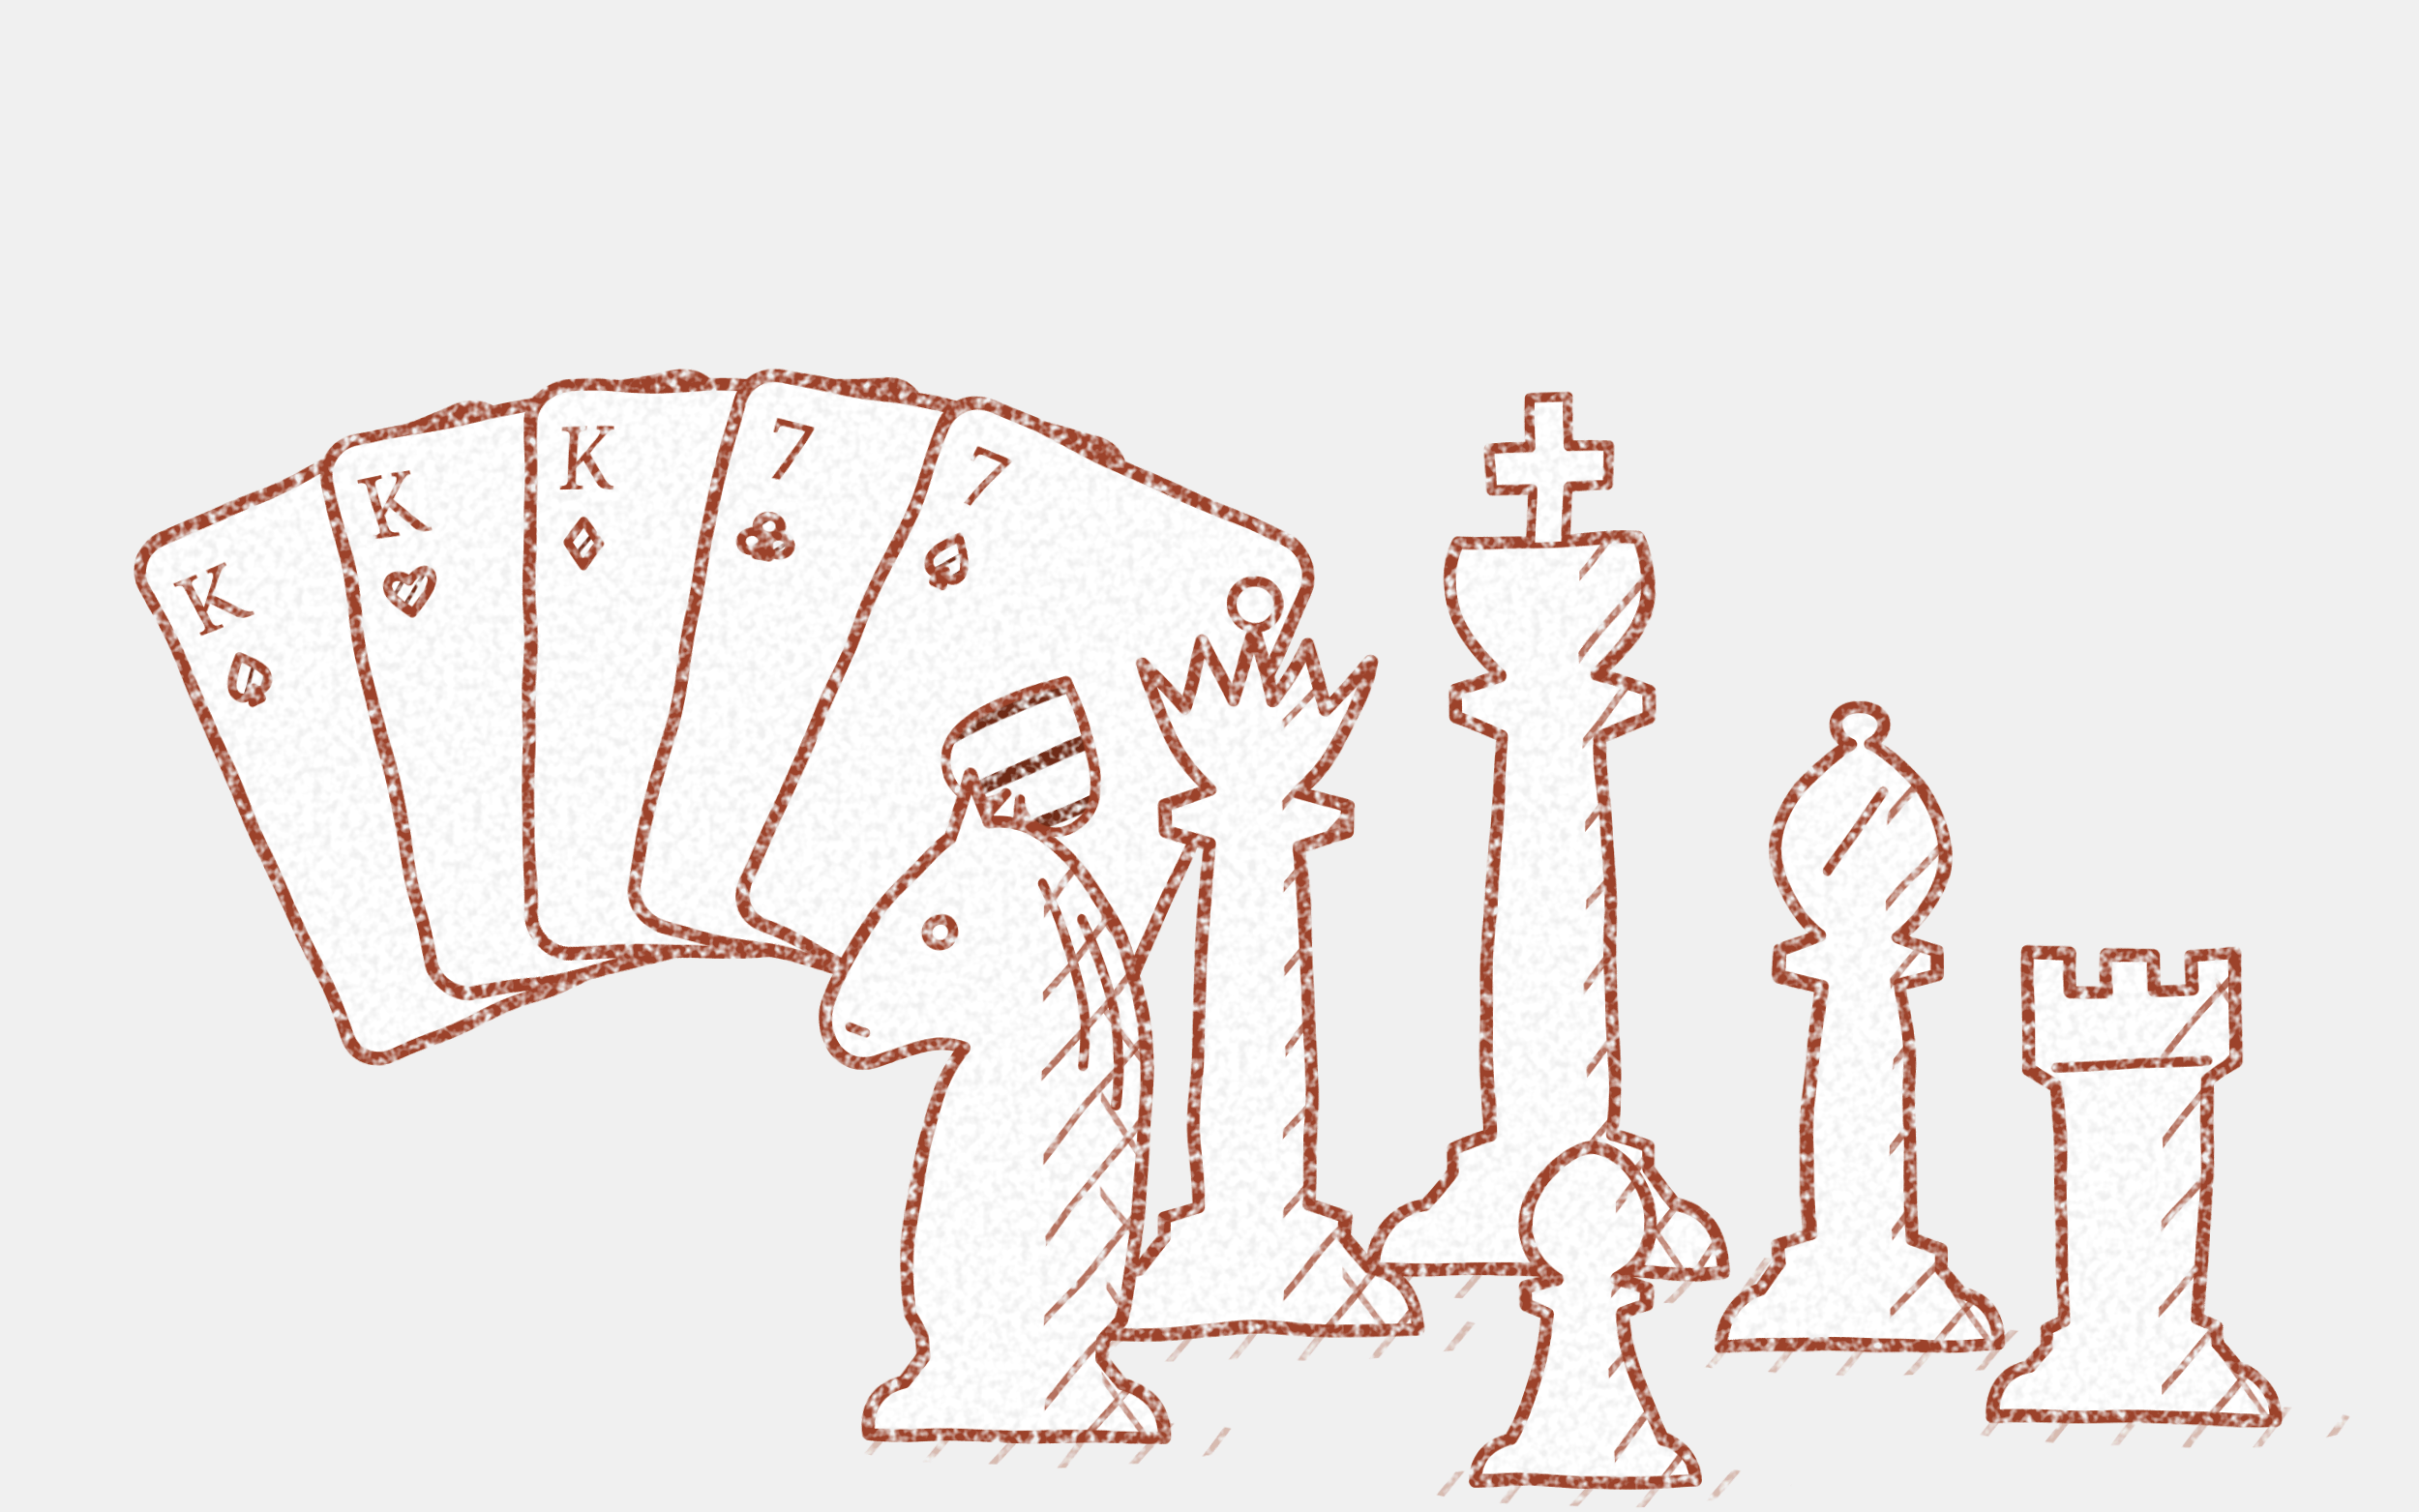
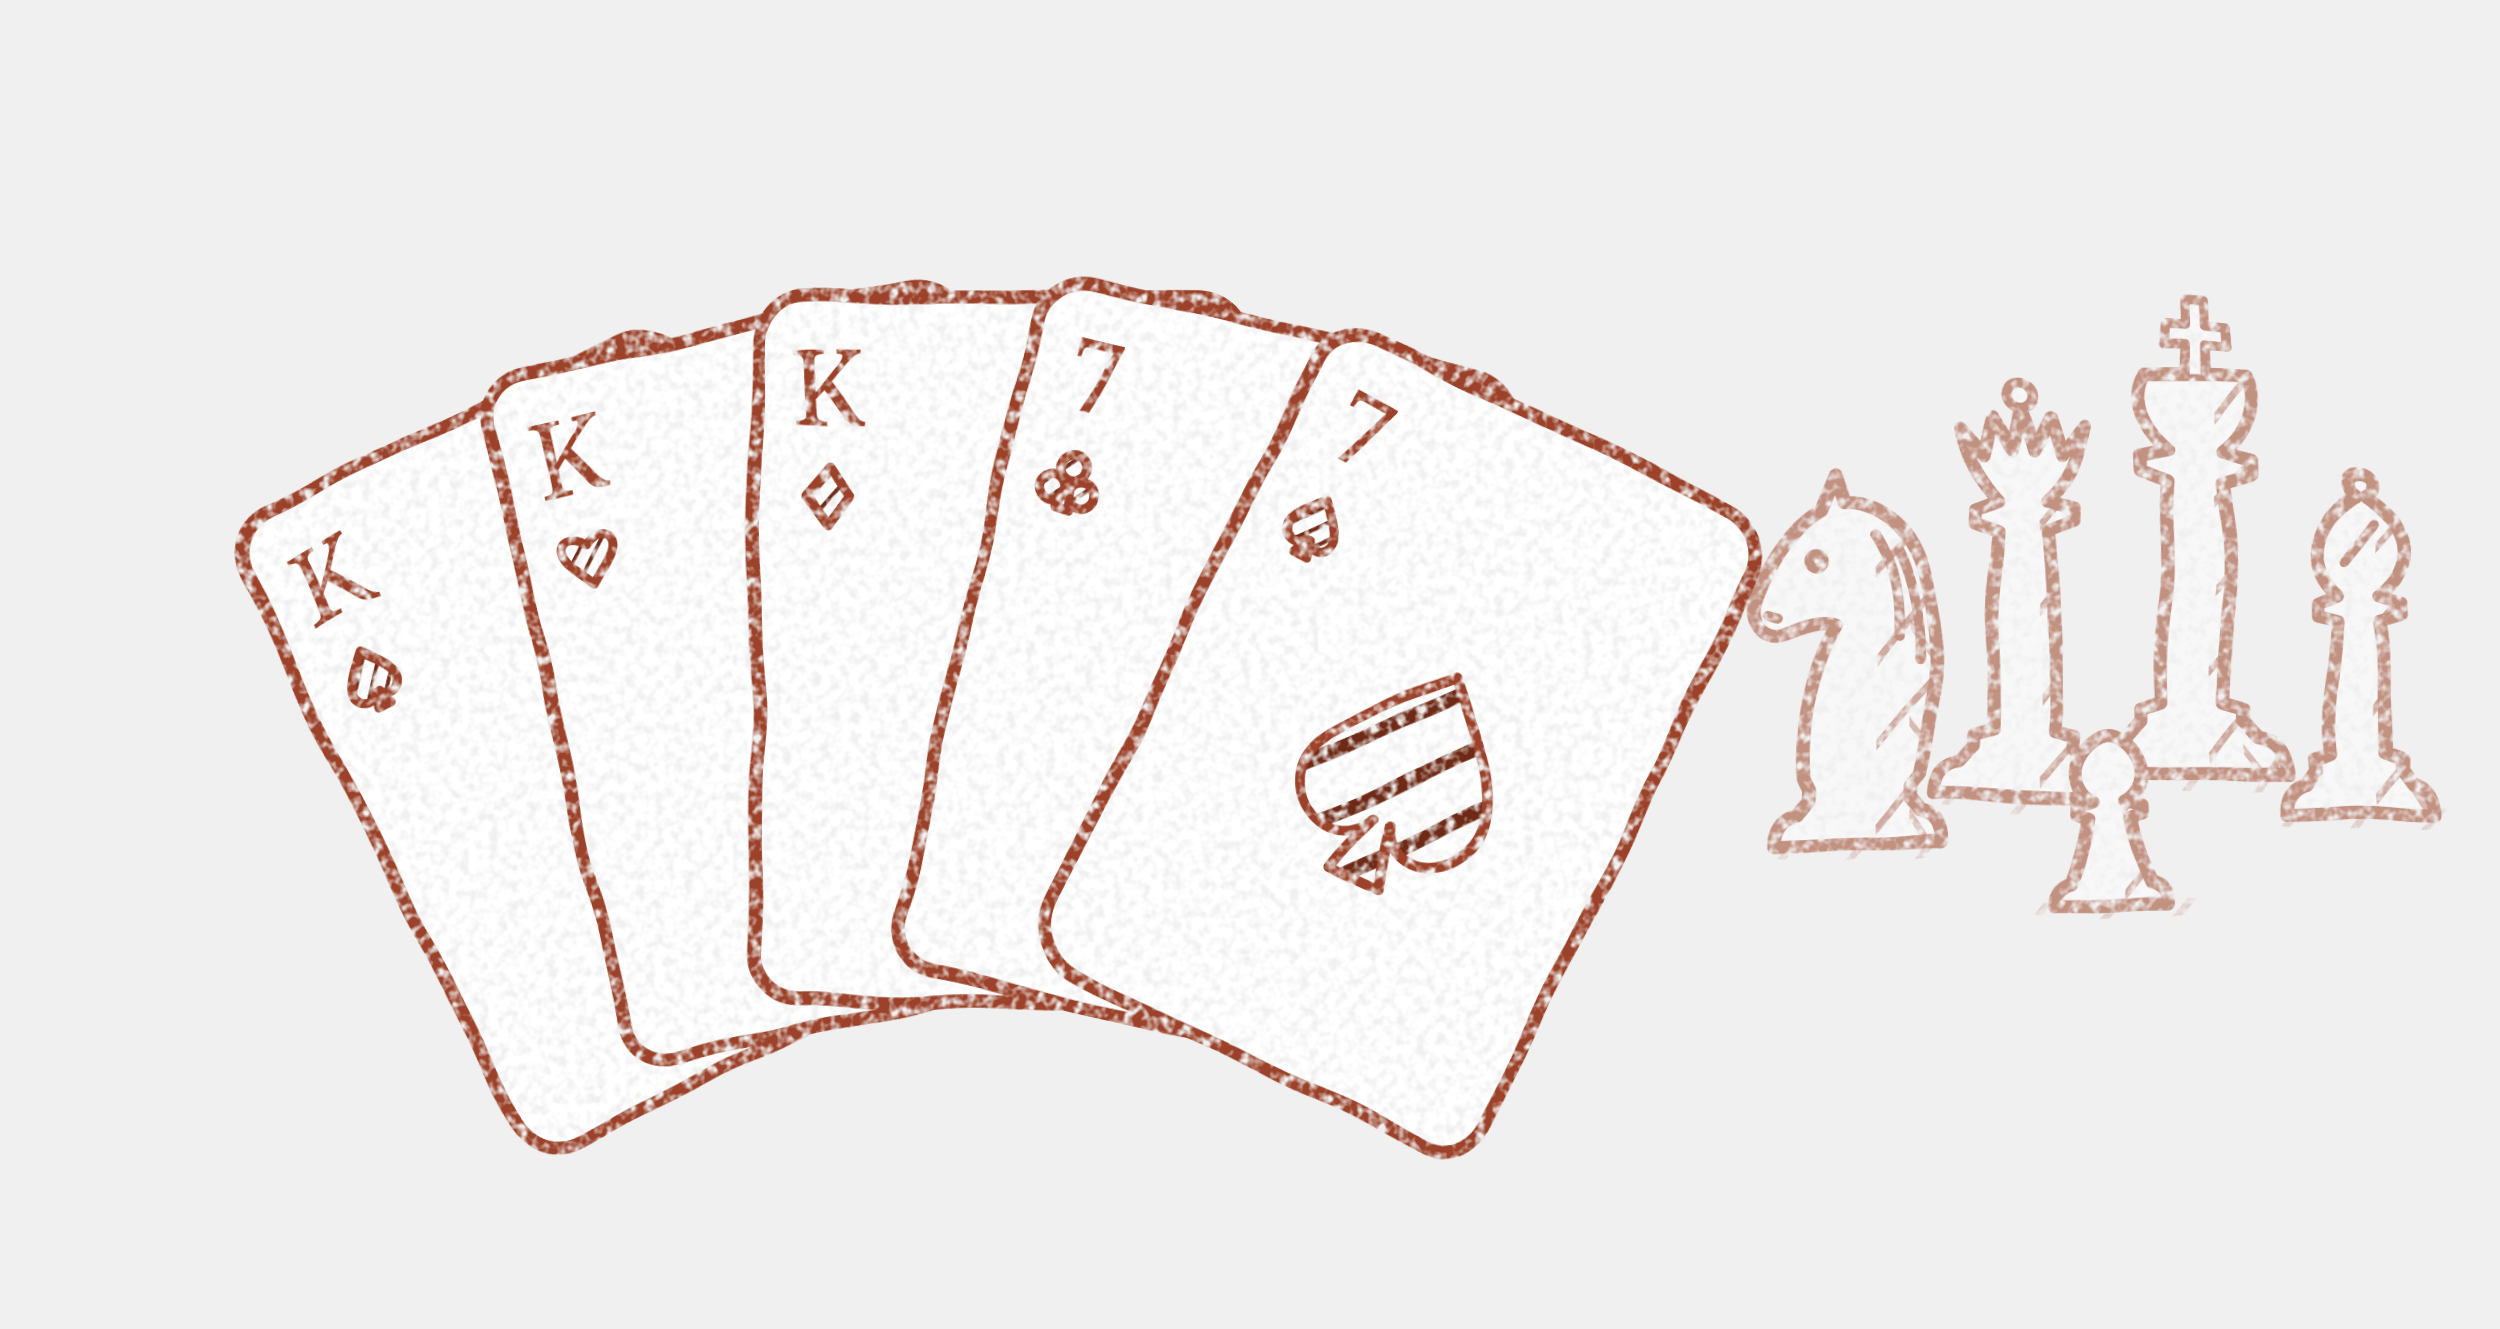
- <svg xmlns="http://www.w3.org/2000/svg" viewBox="0 0 320 200" role="img" aria-label="Sketch of chess pieces in front of a fanned poker hand">
+ <svg xmlns="http://www.w3.org/2000/svg" viewBox="0 0 320 170" role="img" aria-label="Sketch of a poker hand, with chess pieces small in the background">
  <style>.ink path, .ink rect, .ink ellipse, .ink polygon, .ink circle { vector-effect: non-scaling-stroke; }</style>
  <defs>
    <filter id="crayon" x="-5%" y="-5%" width="110%" height="110%">
      <feTurbulence type="fractalNoise" baseFrequency="0.05" numOctaves="2" seed="4" result="wob" />
      <feDisplacementMap in="SourceGraphic" in2="wob" scale="2.2" xChannelSelector="R" yChannelSelector="G" result="moved" />
      <feTurbulence type="fractalNoise" baseFrequency="0.8" numOctaves="2" seed="9" result="grain" />
      <feColorMatrix in="grain" type="matrix" values="0 0 0 0 0  0 0 0 0 0  0 0 0 0 0  -3 0 0 0 2.3" result="tooth" />
      <feComposite in="moved" in2="tooth" operator="in" />
    </filter>
-     <pattern id="h-tight-50" width="4" height="4" patternUnits="userSpaceOnUse" patternTransform="rotate(40) scale(2)">
-       <line x1="0" y1="0" x2="0" y2="4" stroke="#6e2a17" stroke-width="2.0" opacity="1.0" />
-     </pattern>
-     <pattern id="h-light-72" width="7" height="7" patternUnits="userSpaceOnUse" patternTransform="rotate(40) scale(1.3889)">
+     <pattern id="h-light-36" width="7" height="7" patternUnits="userSpaceOnUse" patternTransform="rotate(40) scale(2.7778)">
      <line x1="0" y1="0" x2="0" y2="7" stroke="#9c4329" stroke-width="1.8" opacity="0.75" />
    </pattern>
-     <pattern id="h-cross-72" width="7" height="7" patternUnits="userSpaceOnUse" patternTransform="rotate(-35) scale(1.3889)">
+     <pattern id="h-cross-36" width="7" height="7" patternUnits="userSpaceOnUse" patternTransform="rotate(-35) scale(2.7778)">
      <line x1="0" y1="0" x2="0" y2="7" stroke="#9c4329" stroke-width="1.6" opacity="0.6" />
    </pattern>
-     <pattern id="h-light-68" width="7" height="7" patternUnits="userSpaceOnUse" patternTransform="rotate(40) scale(1.4706)">
+     <pattern id="h-light-38" width="7" height="7" patternUnits="userSpaceOnUse" patternTransform="rotate(40) scale(2.6316)">
      <line x1="0" y1="0" x2="0" y2="7" stroke="#9c4329" stroke-width="1.8" opacity="0.75" />
    </pattern>
-     <pattern id="h-cross-68" width="7" height="7" patternUnits="userSpaceOnUse" patternTransform="rotate(-35) scale(1.4706)">
+     <pattern id="h-cross-38" width="7" height="7" patternUnits="userSpaceOnUse" patternTransform="rotate(-35) scale(2.6316)">
      <line x1="0" y1="0" x2="0" y2="7" stroke="#9c4329" stroke-width="1.6" opacity="0.6" />
    </pattern>
-     <pattern id="h-light-66" width="7" height="7" patternUnits="userSpaceOnUse" patternTransform="rotate(40) scale(1.5152)">
+     <pattern id="h-light-34" width="7" height="7" patternUnits="userSpaceOnUse" patternTransform="rotate(40) scale(2.9412)">
      <line x1="0" y1="0" x2="0" y2="7" stroke="#9c4329" stroke-width="1.8" opacity="0.75" />
    </pattern>
-     <pattern id="h-cross-66" width="7" height="7" patternUnits="userSpaceOnUse" patternTransform="rotate(-35) scale(1.5152)">
+     <pattern id="h-cross-34" width="7" height="7" patternUnits="userSpaceOnUse" patternTransform="rotate(-35) scale(2.9412)">
      <line x1="0" y1="0" x2="0" y2="7" stroke="#9c4329" stroke-width="1.6" opacity="0.6" />
    </pattern>
-     <pattern id="h-light-62" width="7" height="7" patternUnits="userSpaceOnUse" patternTransform="rotate(40) scale(1.6129)">
+     <pattern id="h-light-28" width="7" height="7" patternUnits="userSpaceOnUse" patternTransform="rotate(40) scale(3.5714)">
      <line x1="0" y1="0" x2="0" y2="7" stroke="#9c4329" stroke-width="1.8" opacity="0.75" />
    </pattern>
-     <pattern id="h-cross-62" width="7" height="7" patternUnits="userSpaceOnUse" patternTransform="rotate(-35) scale(1.6129)">
+     <pattern id="h-cross-28" width="7" height="7" patternUnits="userSpaceOnUse" patternTransform="rotate(-35) scale(3.5714)">
      <line x1="0" y1="0" x2="0" y2="7" stroke="#9c4329" stroke-width="1.6" opacity="0.6" />
    </pattern>
-     <pattern id="h-light-56" width="7" height="7" patternUnits="userSpaceOnUse" patternTransform="rotate(40) scale(1.7857)">
-       <line x1="0" y1="0" x2="0" y2="7" stroke="#9c4329" stroke-width="1.8" opacity="0.75" />
-     </pattern>
-     <pattern id="h-cross-56" width="7" height="7" patternUnits="userSpaceOnUse" patternTransform="rotate(-35) scale(1.7857)">
-       <line x1="0" y1="0" x2="0" y2="7" stroke="#9c4329" stroke-width="1.6" opacity="0.6" />
+     <pattern id="h-tight-60" width="4" height="4" patternUnits="userSpaceOnUse" patternTransform="rotate(40) scale(1.6667)">
+       <line x1="0" y1="0" x2="0" y2="4" stroke="#6e2a17" stroke-width="2.0" opacity="1.0" />
    </pattern>
  </defs>
  <g class="ink" filter="url(#crayon)" fill="none" stroke="#9c4329" stroke-linecap="round" stroke-linejoin="round">
-     <g transform="translate(96 186) scale(0.5)">
-       <g transform="rotate(-24.0)">
+     <g opacity="0.55">
+       <g transform="translate(238 108) scale(0.36)">
+         <clipPath id="clip1">
+           <path d="M -30 0 L 30 0 C 30 -7, 26 -10, 22 -11 L 18 -16 L 18 -20 L 21 -24 C 27 -50, 30 -80, 22 -100 C 16 -114, 5 -123, -5 -122 L -8 -132 L -13 -119 C -23 -113, -32 -99, -37 -87 C -40 -80, -35 -73, -28 -75 C -22 -77, -15 -80, -9 -78 C -17 -66, -23 -46, -20 -24 L -18 -20 L -18 -16 L -22 -11 C -26 -10, -30 -7, -30 0 Z" />
+         </clipPath>
+         <ellipse cx="4" cy="1" rx="44" ry="5" fill="url(#h-light-36)" stroke="none" opacity="0.4" />
+         <path d="M -30 0 L 30 0 C 30 -7, 26 -10, 22 -11 L 18 -16 L 18 -20 L 21 -24 C 27 -50, 30 -80, 22 -100 C 16 -114, 5 -123, -5 -122 L -8 -132 L -13 -119 C -23 -113, -32 -99, -37 -87 C -40 -80, -35 -73, -28 -75 C -22 -77, -15 -80, -9 -78 C -17 -66, -23 -46, -20 -24 L -18 -20 L -18 -16 L -22 -11 C -26 -10, -30 -7, -30 0 Z" fill="#fff" stroke="none" />
+         <rect x="6" y="-170" width="40" height="175" fill="url(#h-light-36)" clip-path="url(#clip1)" stroke="none" />
+         <rect x="18" y="-170" width="30" height="175" fill="url(#h-cross-36)" clip-path="url(#clip1)" stroke="none" />
+         <path d="M -30 0 L 30 0 C 30 -7, 26 -10, 22 -11 L 18 -16 L 18 -20 L 21 -24 C 27 -50, 30 -80, 22 -100 C 16 -114, 5 -123, -5 -122 L -8 -132 L -13 -119 C -23 -113, -32 -99, -37 -87 C -40 -80, -35 -73, -28 -75 C -22 -77, -15 -80, -9 -78 C -17 -66, -23 -46, -20 -24 L -18 -20 L -18 -16 L -22 -11 C -26 -10, -30 -7, -30 0 Z" stroke-width="1.7" />
+         <path d="M 14 -104 C 20 -92, 22 -80, 21 -66 M 6 -110 C 13 -98, 15 -86, 14 -74 M -15 -101 m -2.5 0 a 2.5 2.5 0 1 0 5 0 a 2.5 2.5 0 1 0 -5 0 M -33 -82 l 3 1" stroke-width="1.3" fill="none" />
+       </g>
+       <g transform="translate(259 102) scale(0.36)">
+         <clipPath id="clip2">
+           <path d="M -32 0 L 32 0 C 32 -8, 28 -11, 23 -12 L 18 -18 L 18 -22 L 11 -24 C 12 -55, 10 -80, 9 -94 L 18 -97 L 18 -102 L 9 -105 C 16 -112, 20 -120, 22 -130 L 14 -121 L 10 -134 L 4 -123 L 0 -137 L -4 -123 L -10 -134 L -14 -121 L -22 -130 C -20 -120, -16 -112, -9 -105 L -18 -102 L -18 -97 L -9 -94 C -10 -80, -12 -55, -11 -24 L -18 -22 L -18 -18 L -23 -12 C -28 -11, -32 -8, -32 0 Z" />
+         </clipPath>
+         <ellipse cx="4" cy="1" rx="44" ry="5" fill="url(#h-light-36)" stroke="none" opacity="0.4" />
+         <path d="M -32 0 L 32 0 C 32 -8, 28 -11, 23 -12 L 18 -18 L 18 -22 L 11 -24 C 12 -55, 10 -80, 9 -94 L 18 -97 L 18 -102 L 9 -105 C 16 -112, 20 -120, 22 -130 L 14 -121 L 10 -134 L 4 -123 L 0 -137 L -4 -123 L -10 -134 L -14 -121 L -22 -130 C -20 -120, -16 -112, -9 -105 L -18 -102 L -18 -97 L -9 -94 C -10 -80, -12 -55, -11 -24 L -18 -22 L -18 -18 L -23 -12 C -28 -11, -32 -8, -32 0 Z" fill="#fff" stroke="none" />
+         <rect x="6" y="-170" width="40" height="175" fill="url(#h-light-36)" clip-path="url(#clip2)" stroke="none" />
+         <rect x="18" y="-170" width="30" height="175" fill="url(#h-cross-36)" clip-path="url(#clip2)" stroke="none" />
+         <path d="M -32 0 L 32 0 C 32 -8, 28 -11, 23 -12 L 18 -18 L 18 -22 L 11 -24 C 12 -55, 10 -80, 9 -94 L 18 -97 L 18 -102 L 9 -105 C 16 -112, 20 -120, 22 -130 L 14 -121 L 10 -134 L 4 -123 L 0 -137 L -4 -123 L -10 -134 L -14 -121 L -22 -130 C -20 -120, -16 -112, -9 -105 L -18 -102 L -18 -97 L -9 -94 C -10 -80, -12 -55, -11 -24 L -18 -22 L -18 -18 L -23 -12 C -28 -11, -32 -8, -32 0 Z" stroke-width="1.7" />
+         <path d="M 0 -137 m -4.5 -5 a 4.5 4.5 0 1 0 9 0 a 4.5 4.5 0 1 0 -9 0" stroke-width="1.3" fill="#fff" />
+       </g>
+       <g transform="translate(281 99) scale(0.38)">
+         <clipPath id="clip3">
+           <path d="M -32 0 L 32 0 C 32 -8, 28 -11, 23 -12 L 18 -18 L 18 -22 L 11 -24 C 12 -55, 10 -82, 9 -98 L 18 -101 L 18 -106 L 9 -109 C 18 -116, 21 -126, 17 -134 L -17 -134 C -21 -126, -18 -116, -9 -109 L -18 -106 L -18 -101 L -9 -98 C -10 -82, -12 -55, -11 -24 L -18 -22 L -18 -18 L -23 -12 C -28 -11, -32 -8, -32 0 Z" />
+         </clipPath>
+         <ellipse cx="4" cy="1" rx="44" ry="5" fill="url(#h-light-38)" stroke="none" opacity="0.4" />
+         <path d="M -32 0 L 32 0 C 32 -8, 28 -11, 23 -12 L 18 -18 L 18 -22 L 11 -24 C 12 -55, 10 -82, 9 -98 L 18 -101 L 18 -106 L 9 -109 C 18 -116, 21 -126, 17 -134 L -17 -134 C -21 -126, -18 -116, -9 -109 L -18 -106 L -18 -101 L -9 -98 C -10 -82, -12 -55, -11 -24 L -18 -22 L -18 -18 L -23 -12 C -28 -11, -32 -8, -32 0 Z" fill="#fff" stroke="none" />
+         <rect x="6" y="-170" width="40" height="175" fill="url(#h-light-38)" clip-path="url(#clip3)" stroke="none" />
+         <rect x="18" y="-170" width="30" height="175" fill="url(#h-cross-38)" clip-path="url(#clip3)" stroke="none" />
+         <path d="M -32 0 L 32 0 C 32 -8, 28 -11, 23 -12 L 18 -18 L 18 -22 L 11 -24 C 12 -55, 10 -82, 9 -98 L 18 -101 L 18 -106 L 9 -109 C 18 -116, 21 -126, 17 -134 L -17 -134 C -21 -126, -18 -116, -9 -109 L -18 -106 L -18 -101 L -9 -98 C -10 -82, -12 -55, -11 -24 L -18 -22 L -18 -18 L -23 -12 C -28 -11, -32 -8, -32 0 Z" stroke-width="1.7" />
+         <path d="M -3.5 -134 L -3.5 -144 L -11 -144 L -11 -151 L -3.5 -151 L -3.5 -160 L 3.5 -160 L 3.5 -151 L 11 -151 L 11 -144 L 3.5 -144 L 3.5 -134" stroke-width="1.3" fill="#fff" />
+       </g>
+       <g transform="translate(302 104) scale(0.34)">
+         <clipPath id="clip4">
+           <path d="M -28 0 L 28 0 C 28 -7, 24 -10, 20 -11 L 16 -16 L 16 -20 L 10 -22 C 11 -45, 9 -62, 8 -72 L 16 -74 L 16 -79 L 8 -82 C 18 -90, 20 -102, 12 -112 C 8 -116, 4 -119, 2 -120 C 6 -122, 6 -128, 0 -128 C -6 -128, -6 -122, -2 -120 C -4 -119, -8 -116, -12 -112 C -20 -102, -18 -90, -8 -82 L -16 -79 L -16 -74 L -8 -72 C -9 -62, -11 -45, -10 -22 L -16 -20 L -16 -16 L -20 -11 C -24 -10, -28 -7, -28 0 Z" />
+         </clipPath>
+         <ellipse cx="4" cy="1" rx="44" ry="5" fill="url(#h-light-34)" stroke="none" opacity="0.4" />
+         <path d="M -28 0 L 28 0 C 28 -7, 24 -10, 20 -11 L 16 -16 L 16 -20 L 10 -22 C 11 -45, 9 -62, 8 -72 L 16 -74 L 16 -79 L 8 -82 C 18 -90, 20 -102, 12 -112 C 8 -116, 4 -119, 2 -120 C 6 -122, 6 -128, 0 -128 C -6 -128, -6 -122, -2 -120 C -4 -119, -8 -116, -12 -112 C -20 -102, -18 -90, -8 -82 L -16 -79 L -16 -74 L -8 -72 C -9 -62, -11 -45, -10 -22 L -16 -20 L -16 -16 L -20 -11 C -24 -10, -28 -7, -28 0 Z" fill="#fff" stroke="none" />
+         <rect x="6" y="-170" width="40" height="175" fill="url(#h-light-34)" clip-path="url(#clip4)" stroke="none" />
+         <rect x="18" y="-170" width="30" height="175" fill="url(#h-cross-34)" clip-path="url(#clip4)" stroke="none" />
+         <path d="M -28 0 L 28 0 C 28 -7, 24 -10, 20 -11 L 16 -16 L 16 -20 L 10 -22 C 11 -45, 9 -62, 8 -72 L 16 -74 L 16 -79 L 8 -82 C 18 -90, 20 -102, 12 -112 C 8 -116, 4 -119, 2 -120 C 6 -122, 6 -128, 0 -128 C -6 -128, -6 -122, -2 -120 C -4 -119, -8 -116, -12 -112 C -20 -102, -18 -90, -8 -82 L -16 -79 L -16 -74 L -8 -72 C -9 -62, -11 -45, -10 -22 L -16 -20 L -16 -16 L -20 -11 C -24 -10, -28 -7, -28 0 Z" stroke-width="1.7" />
+         <path d="M 5 -110 L -6 -95" stroke-width="1.3" fill="none" />
+       </g>
+       <g transform="translate(270 116) scale(0.28)">
+         <clipPath id="clip5">
+           <path d="M -26 0 L 26 0 C 26 -6, 22 -9, 18 -10 C 14 -18, 10 -30, 9 -40 L 14 -42 L 14 -46 L 7 -48 C 14 -52, 16 -60, 14 -66 C 11 -74, 4 -78, 0 -78 C -4 -78, -11 -74, -14 -66 C -16 -60, -14 -52, -7 -48 L -14 -46 L -14 -42 L -9 -40 C -10 -30, -14 -18, -18 -10 C -22 -9, -26 -6, -26 0 Z" />
+         </clipPath>
+         <ellipse cx="4" cy="1" rx="44" ry="5" fill="url(#h-light-28)" stroke="none" opacity="0.4" />
+         <path d="M -26 0 L 26 0 C 26 -6, 22 -9, 18 -10 C 14 -18, 10 -30, 9 -40 L 14 -42 L 14 -46 L 7 -48 C 14 -52, 16 -60, 14 -66 C 11 -74, 4 -78, 0 -78 C -4 -78, -11 -74, -14 -66 C -16 -60, -14 -52, -7 -48 L -14 -46 L -14 -42 L -9 -40 C -10 -30, -14 -18, -18 -10 C -22 -9, -26 -6, -26 0 Z" fill="#fff" stroke="none" />
+         <rect x="6" y="-170" width="40" height="175" fill="url(#h-light-28)" clip-path="url(#clip5)" stroke="none" />
+         <rect x="18" y="-170" width="30" height="175" fill="url(#h-cross-28)" clip-path="url(#clip5)" stroke="none" />
+         <path d="M -26 0 L 26 0 C 26 -6, 22 -9, 18 -10 C 14 -18, 10 -30, 9 -40 L 14 -42 L 14 -46 L 7 -48 C 14 -52, 16 -60, 14 -66 C 11 -74, 4 -78, 0 -78 C -4 -78, -11 -74, -14 -66 C -16 -60, -14 -52, -7 -48 L -14 -46 L -14 -42 L -9 -40 C -10 -30, -14 -18, -18 -10 C -22 -9, -26 -6, -26 0 Z" stroke-width="1.7" />
+       </g>
+     </g>
+     <g transform="translate(128 200) scale(0.6)">
+       <g transform="rotate(-26.0)">
        <rect x="-52.0" y="-270" width="104" height="150" rx="10" fill="#fff" stroke-width="1.7" />
        <text x="-37.0" y="-243" text-anchor="middle" font-family="Georgia, serif" font-size="22" fill="#9c4329" stroke="none">K</text>
-         <path d="M0 -12 C -9 -3, -13 2, -9 7 C -6 10, -2 9, -1 6 L -3 13 L 3 13 L 1 6 C 2 9, 6 10, 9 7 C 13 2, 9 -3, 0 -12 Z" transform="translate(-37.0 -228) scale(0.5)" fill="url(#h-tight-50)" stroke-width="1.2" />
+         <path d="M0 -12 C -9 -3, -13 2, -9 7 C -6 10, -2 9, -1 6 L -3 13 L 3 13 L 1 6 C 2 9, 6 10, 9 7 C 13 2, 9 -3, 0 -12 Z" transform="translate(-37.0 -228) scale(0.5)" fill="url(#h-tight-60)" stroke-width="1.2" />
        <path d="M47.0 -262 L47.0 -128" stroke="#9c4329" stroke-width="3" opacity="0.18" />
      </g>
-       <g transform="rotate(-12.0)">
+       <g transform="rotate(-13.0)">
        <rect x="-52.0" y="-270" width="104" height="150" rx="10" fill="#fff" stroke-width="1.7" />
        <text x="-37.0" y="-243" text-anchor="middle" font-family="Georgia, serif" font-size="22" fill="#9c4329" stroke="none">K</text>
-         <path d="M0 11 C -6 5, -12 0, -12 -5 C -12 -10, -6 -12, 0 -6 C 6 -12, 12 -10, 12 -5 C 12 0, 6 5, 0 11 Z" transform="translate(-37.0 -228) scale(0.5)" fill="url(#h-tight-50)" stroke-width="1.2" />
+         <path d="M0 11 C -6 5, -12 0, -12 -5 C -12 -10, -6 -12, 0 -6 C 6 -12, 12 -10, 12 -5 C 12 0, 6 5, 0 11 Z" transform="translate(-37.0 -228) scale(0.5)" fill="url(#h-tight-60)" stroke-width="1.2" />
        <path d="M47.0 -262 L47.0 -128" stroke="#9c4329" stroke-width="3" opacity="0.18" />
      </g>
      <g transform="rotate(0.0)">
        <rect x="-52.0" y="-270" width="104" height="150" rx="10" fill="#fff" stroke-width="1.7" />
        <text x="-37.0" y="-243" text-anchor="middle" font-family="Georgia, serif" font-size="22" fill="#9c4329" stroke="none">K</text>
-         <path d="M0 -12 L 9 0 L 0 12 L -9 0 Z" transform="translate(-37.0 -228) scale(0.5)" fill="url(#h-tight-50)" stroke-width="1.2" />
+         <path d="M0 -12 L 9 0 L 0 12 L -9 0 Z" transform="translate(-37.0 -228) scale(0.5)" fill="url(#h-tight-60)" stroke-width="1.2" />
        <path d="M47.0 -262 L47.0 -128" stroke="#9c4329" stroke-width="3" opacity="0.18" />
      </g>
-       <g transform="rotate(12.0)">
+       <g transform="rotate(13.0)">
        <rect x="-52.0" y="-270" width="104" height="150" rx="10" fill="#fff" stroke-width="1.7" />
        <text x="-37.0" y="-243" text-anchor="middle" font-family="Georgia, serif" font-size="22" fill="#9c4329" stroke="none">7</text>
-         <path d="M-1 3 L -3 12 L 3 12 L 1 3 Z M0 -11 a5.5 5.5 0 1 0 0.01 0 Z M-6.5 -1 a5.5 5.5 0 1 0 0.01 0 Z M6.5 -1 a5.5 5.5 0 1 0 0.01 0 Z" transform="translate(-37.0 -228) scale(0.5)" fill="url(#h-tight-50)" stroke-width="1.2" />
+         <path d="M-1 3 L -3 12 L 3 12 L 1 3 Z M0 -11 a5.5 5.5 0 1 0 0.01 0 Z M-6.5 -1 a5.5 5.5 0 1 0 0.01 0 Z M6.5 -1 a5.5 5.5 0 1 0 0.01 0 Z" transform="translate(-37.0 -228) scale(0.5)" fill="url(#h-tight-60)" stroke-width="1.2" />
        <path d="M47.0 -262 L47.0 -128" stroke="#9c4329" stroke-width="3" opacity="0.18" />
      </g>
-       <g transform="rotate(24.0)">
+       <g transform="rotate(26.0)">
        <rect x="-52.0" y="-270" width="104" height="150" rx="10" fill="#fff" stroke-width="1.7" />
        <text x="-37.0" y="-243" text-anchor="middle" font-family="Georgia, serif" font-size="22" fill="#9c4329" stroke="none">7</text>
-         <path d="M0 -12 C -9 -3, -13 2, -9 7 C -6 10, -2 9, -1 6 L -3 13 L 3 13 L 1 6 C 2 9, 6 10, 9 7 C 13 2, 9 -3, 0 -12 Z" transform="translate(-37.0 -228) scale(0.5)" fill="url(#h-tight-50)" stroke-width="1.2" />
-         <path d="M0 -12 C -9 -3, -13 2, -9 7 C -6 10, -2 9, -1 6 L -3 13 L 3 13 L 1 6 C 2 9, 6 10, 9 7 C 13 2, 9 -3, 0 -12 Z" transform="translate(4 -189.0) scale(1.9)" fill="url(#h-tight-50)" stroke-width="1.3" />
+         <path d="M0 -12 C -9 -3, -13 2, -9 7 C -6 10, -2 9, -1 6 L -3 13 L 3 13 L 1 6 C 2 9, 6 10, 9 7 C 13 2, 9 -3, 0 -12 Z" transform="translate(-37.0 -228) scale(0.5)" fill="url(#h-tight-60)" stroke-width="1.2" />
+         <path d="M0 -12 C -9 -3, -13 2, -9 7 C -6 10, -2 9, -1 6 L -3 13 L 3 13 L 1 6 C 2 9, 6 10, 9 7 C 13 2, 9 -3, 0 -12 Z" transform="translate(4 -189.0) scale(1.9)" fill="url(#h-tight-60)" stroke-width="1.3" />
      </g>
-     </g>
-     <g transform="translate(205 168) scale(0.72)">
-       <clipPath id="clip1">
-         <path d="M -32 0 L 32 0 C 32 -8, 28 -11, 23 -12 L 18 -18 L 18 -22 L 11 -24 C 12 -55, 10 -82, 9 -98 L 18 -101 L 18 -106 L 9 -109 C 18 -116, 21 -126, 17 -134 L -17 -134 C -21 -126, -18 -116, -9 -109 L -18 -106 L -18 -101 L -9 -98 C -10 -82, -12 -55, -11 -24 L -18 -22 L -18 -18 L -23 -12 C -28 -11, -32 -8, -32 0 Z" />
-       </clipPath>
-       <ellipse cx="4" cy="1" rx="44" ry="5" fill="url(#h-light-72)" stroke="none" opacity="0.4" />
-       <path d="M -32 0 L 32 0 C 32 -8, 28 -11, 23 -12 L 18 -18 L 18 -22 L 11 -24 C 12 -55, 10 -82, 9 -98 L 18 -101 L 18 -106 L 9 -109 C 18 -116, 21 -126, 17 -134 L -17 -134 C -21 -126, -18 -116, -9 -109 L -18 -106 L -18 -101 L -9 -98 C -10 -82, -12 -55, -11 -24 L -18 -22 L -18 -18 L -23 -12 C -28 -11, -32 -8, -32 0 Z" fill="#fff" stroke="none" />
-       <rect x="6" y="-170" width="40" height="175" fill="url(#h-light-72)" clip-path="url(#clip1)" stroke="none" />
-       <rect x="18" y="-170" width="30" height="175" fill="url(#h-cross-72)" clip-path="url(#clip1)" stroke="none" />
-       <path d="M -32 0 L 32 0 C 32 -8, 28 -11, 23 -12 L 18 -18 L 18 -22 L 11 -24 C 12 -55, 10 -82, 9 -98 L 18 -101 L 18 -106 L 9 -109 C 18 -116, 21 -126, 17 -134 L -17 -134 C -21 -126, -18 -116, -9 -109 L -18 -106 L -18 -101 L -9 -98 C -10 -82, -12 -55, -11 -24 L -18 -22 L -18 -18 L -23 -12 C -28 -11, -32 -8, -32 0 Z" stroke-width="1.7" />
-       <path d="M -3.5 -134 L -3.5 -144 L -11 -144 L -11 -151 L -3.5 -151 L -3.5 -160 L 3.5 -160 L 3.5 -151 L 11 -151 L 11 -144 L 3.5 -144 L 3.5 -134" stroke-width="1.3" fill="#fff" />
-     </g>
-     <g transform="translate(166 176) scale(0.68)">
-       <clipPath id="clip2">
-         <path d="M -32 0 L 32 0 C 32 -8, 28 -11, 23 -12 L 18 -18 L 18 -22 L 11 -24 C 12 -55, 10 -80, 9 -94 L 18 -97 L 18 -102 L 9 -105 C 16 -112, 20 -120, 22 -130 L 14 -121 L 10 -134 L 4 -123 L 0 -137 L -4 -123 L -10 -134 L -14 -121 L -22 -130 C -20 -120, -16 -112, -9 -105 L -18 -102 L -18 -97 L -9 -94 C -10 -80, -12 -55, -11 -24 L -18 -22 L -18 -18 L -23 -12 C -28 -11, -32 -8, -32 0 Z" />
-       </clipPath>
-       <ellipse cx="4" cy="1" rx="44" ry="5" fill="url(#h-light-68)" stroke="none" opacity="0.4" />
-       <path d="M -32 0 L 32 0 C 32 -8, 28 -11, 23 -12 L 18 -18 L 18 -22 L 11 -24 C 12 -55, 10 -80, 9 -94 L 18 -97 L 18 -102 L 9 -105 C 16 -112, 20 -120, 22 -130 L 14 -121 L 10 -134 L 4 -123 L 0 -137 L -4 -123 L -10 -134 L -14 -121 L -22 -130 C -20 -120, -16 -112, -9 -105 L -18 -102 L -18 -97 L -9 -94 C -10 -80, -12 -55, -11 -24 L -18 -22 L -18 -18 L -23 -12 C -28 -11, -32 -8, -32 0 Z" fill="#fff" stroke="none" />
-       <rect x="6" y="-170" width="40" height="175" fill="url(#h-light-68)" clip-path="url(#clip2)" stroke="none" />
-       <rect x="18" y="-170" width="30" height="175" fill="url(#h-cross-68)" clip-path="url(#clip2)" stroke="none" />
-       <path d="M -32 0 L 32 0 C 32 -8, 28 -11, 23 -12 L 18 -18 L 18 -22 L 11 -24 C 12 -55, 10 -80, 9 -94 L 18 -97 L 18 -102 L 9 -105 C 16 -112, 20 -120, 22 -130 L 14 -121 L 10 -134 L 4 -123 L 0 -137 L -4 -123 L -10 -134 L -14 -121 L -22 -130 C -20 -120, -16 -112, -9 -105 L -18 -102 L -18 -97 L -9 -94 C -10 -80, -12 -55, -11 -24 L -18 -22 L -18 -18 L -23 -12 C -28 -11, -32 -8, -32 0 Z" stroke-width="1.7" />
-       <path d="M 0 -137 m -4.5 -5 a 4.5 4.5 0 1 0 9 0 a 4.5 4.5 0 1 0 -9 0" stroke-width="1.3" fill="#fff" />
-     </g>
-     <g transform="translate(246 178) scale(0.66)">
-       <clipPath id="clip3">
-         <path d="M -28 0 L 28 0 C 28 -7, 24 -10, 20 -11 L 16 -16 L 16 -20 L 10 -22 C 11 -45, 9 -62, 8 -72 L 16 -74 L 16 -79 L 8 -82 C 18 -90, 20 -102, 12 -112 C 8 -116, 4 -119, 2 -120 C 6 -122, 6 -128, 0 -128 C -6 -128, -6 -122, -2 -120 C -4 -119, -8 -116, -12 -112 C -20 -102, -18 -90, -8 -82 L -16 -79 L -16 -74 L -8 -72 C -9 -62, -11 -45, -10 -22 L -16 -20 L -16 -16 L -20 -11 C -24 -10, -28 -7, -28 0 Z" />
-       </clipPath>
-       <ellipse cx="4" cy="1" rx="44" ry="5" fill="url(#h-light-66)" stroke="none" opacity="0.4" />
-       <path d="M -28 0 L 28 0 C 28 -7, 24 -10, 20 -11 L 16 -16 L 16 -20 L 10 -22 C 11 -45, 9 -62, 8 -72 L 16 -74 L 16 -79 L 8 -82 C 18 -90, 20 -102, 12 -112 C 8 -116, 4 -119, 2 -120 C 6 -122, 6 -128, 0 -128 C -6 -128, -6 -122, -2 -120 C -4 -119, -8 -116, -12 -112 C -20 -102, -18 -90, -8 -82 L -16 -79 L -16 -74 L -8 -72 C -9 -62, -11 -45, -10 -22 L -16 -20 L -16 -16 L -20 -11 C -24 -10, -28 -7, -28 0 Z" fill="#fff" stroke="none" />
-       <rect x="6" y="-170" width="40" height="175" fill="url(#h-light-66)" clip-path="url(#clip3)" stroke="none" />
-       <rect x="18" y="-170" width="30" height="175" fill="url(#h-cross-66)" clip-path="url(#clip3)" stroke="none" />
-       <path d="M -28 0 L 28 0 C 28 -7, 24 -10, 20 -11 L 16 -16 L 16 -20 L 10 -22 C 11 -45, 9 -62, 8 -72 L 16 -74 L 16 -79 L 8 -82 C 18 -90, 20 -102, 12 -112 C 8 -116, 4 -119, 2 -120 C 6 -122, 6 -128, 0 -128 C -6 -128, -6 -122, -2 -120 C -4 -119, -8 -116, -12 -112 C -20 -102, -18 -90, -8 -82 L -16 -79 L -16 -74 L -8 -72 C -9 -62, -11 -45, -10 -22 L -16 -20 L -16 -16 L -20 -11 C -24 -10, -28 -7, -28 0 Z" stroke-width="1.7" />
-       <path d="M 5 -110 L -6 -95" stroke-width="1.3" fill="none" />
-     </g>
-     <g transform="translate(134 190) scale(0.66)">
-       <clipPath id="clip4">
-         <path d="M -30 0 L 30 0 C 30 -7, 26 -10, 22 -11 L 18 -16 L 18 -20 L 21 -24 C 27 -50, 30 -80, 22 -100 C 16 -114, 5 -123, -5 -122 L -8 -132 L -13 -119 C -23 -113, -32 -99, -37 -87 C -40 -80, -35 -73, -28 -75 C -22 -77, -15 -80, -9 -78 C -17 -66, -23 -46, -20 -24 L -18 -20 L -18 -16 L -22 -11 C -26 -10, -30 -7, -30 0 Z" />
-       </clipPath>
-       <ellipse cx="4" cy="1" rx="44" ry="5" fill="url(#h-light-66)" stroke="none" opacity="0.4" />
-       <path d="M -30 0 L 30 0 C 30 -7, 26 -10, 22 -11 L 18 -16 L 18 -20 L 21 -24 C 27 -50, 30 -80, 22 -100 C 16 -114, 5 -123, -5 -122 L -8 -132 L -13 -119 C -23 -113, -32 -99, -37 -87 C -40 -80, -35 -73, -28 -75 C -22 -77, -15 -80, -9 -78 C -17 -66, -23 -46, -20 -24 L -18 -20 L -18 -16 L -22 -11 C -26 -10, -30 -7, -30 0 Z" fill="#fff" stroke="none" />
-       <rect x="6" y="-170" width="40" height="175" fill="url(#h-light-66)" clip-path="url(#clip4)" stroke="none" />
-       <rect x="18" y="-170" width="30" height="175" fill="url(#h-cross-66)" clip-path="url(#clip4)" stroke="none" />
-       <path d="M -30 0 L 30 0 C 30 -7, 26 -10, 22 -11 L 18 -16 L 18 -20 L 21 -24 C 27 -50, 30 -80, 22 -100 C 16 -114, 5 -123, -5 -122 L -8 -132 L -13 -119 C -23 -113, -32 -99, -37 -87 C -40 -80, -35 -73, -28 -75 C -22 -77, -15 -80, -9 -78 C -17 -66, -23 -46, -20 -24 L -18 -20 L -18 -16 L -22 -11 C -26 -10, -30 -7, -30 0 Z" stroke-width="1.7" />
-       <path d="M 14 -104 C 20 -92, 22 -80, 21 -66 M 6 -110 C 13 -98, 15 -86, 14 -74 M -15 -101 m -2.5 0 a 2.5 2.5 0 1 0 5 0 a 2.5 2.5 0 1 0 -5 0 M -33 -82 l 3 1" stroke-width="1.3" fill="none" />
-     </g>
-     <g transform="translate(282 188) scale(0.62)">
-       <clipPath id="clip5">
-         <path d="M -30 0 L 30 0 C 30 -7, 26 -10, 22 -11 L 18 -16 L 18 -20 L 14 -22 L 16 -72 L 22 -76 L 22 -100 L 13 -100 L 13 -92 L 5 -92 L 5 -100 L -5 -100 L -5 -92 L -13 -92 L -13 -100 L -22 -100 L -22 -76 L -16 -72 L -14 -22 L -18 -20 L -18 -16 L -22 -11 C -26 -10, -30 -7, -30 0 Z" />
-       </clipPath>
-       <ellipse cx="4" cy="1" rx="44" ry="5" fill="url(#h-light-62)" stroke="none" opacity="0.4" />
-       <path d="M -30 0 L 30 0 C 30 -7, 26 -10, 22 -11 L 18 -16 L 18 -20 L 14 -22 L 16 -72 L 22 -76 L 22 -100 L 13 -100 L 13 -92 L 5 -92 L 5 -100 L -5 -100 L -5 -92 L -13 -92 L -13 -100 L -22 -100 L -22 -76 L -16 -72 L -14 -22 L -18 -20 L -18 -16 L -22 -11 C -26 -10, -30 -7, -30 0 Z" fill="#fff" stroke="none" />
-       <rect x="6" y="-170" width="40" height="175" fill="url(#h-light-62)" clip-path="url(#clip5)" stroke="none" />
-       <rect x="18" y="-170" width="30" height="175" fill="url(#h-cross-62)" clip-path="url(#clip5)" stroke="none" />
-       <path d="M -30 0 L 30 0 C 30 -7, 26 -10, 22 -11 L 18 -16 L 18 -20 L 14 -22 L 16 -72 L 22 -76 L 22 -100 L 13 -100 L 13 -92 L 5 -92 L 5 -100 L -5 -100 L -5 -92 L -13 -92 L -13 -100 L -22 -100 L -22 -76 L -16 -72 L -14 -22 L -18 -20 L -18 -16 L -22 -11 C -26 -10, -30 -7, -30 0 Z" stroke-width="1.7" />
-       <path d="M -16 -76 L 16 -76" stroke-width="1.3" fill="none" />
-     </g>
-     <g transform="translate(210 196) scale(0.56)">
-       <clipPath id="clip6">
-         <path d="M -26 0 L 26 0 C 26 -6, 22 -9, 18 -10 C 14 -18, 10 -30, 9 -40 L 14 -42 L 14 -46 L 7 -48 C 14 -52, 16 -60, 14 -66 C 11 -74, 4 -78, 0 -78 C -4 -78, -11 -74, -14 -66 C -16 -60, -14 -52, -7 -48 L -14 -46 L -14 -42 L -9 -40 C -10 -30, -14 -18, -18 -10 C -22 -9, -26 -6, -26 0 Z" />
-       </clipPath>
-       <ellipse cx="4" cy="1" rx="44" ry="5" fill="url(#h-light-56)" stroke="none" opacity="0.4" />
-       <path d="M -26 0 L 26 0 C 26 -6, 22 -9, 18 -10 C 14 -18, 10 -30, 9 -40 L 14 -42 L 14 -46 L 7 -48 C 14 -52, 16 -60, 14 -66 C 11 -74, 4 -78, 0 -78 C -4 -78, -11 -74, -14 -66 C -16 -60, -14 -52, -7 -48 L -14 -46 L -14 -42 L -9 -40 C -10 -30, -14 -18, -18 -10 C -22 -9, -26 -6, -26 0 Z" fill="#fff" stroke="none" />
-       <rect x="6" y="-170" width="40" height="175" fill="url(#h-light-56)" clip-path="url(#clip6)" stroke="none" />
-       <rect x="18" y="-170" width="30" height="175" fill="url(#h-cross-56)" clip-path="url(#clip6)" stroke="none" />
-       <path d="M -26 0 L 26 0 C 26 -6, 22 -9, 18 -10 C 14 -18, 10 -30, 9 -40 L 14 -42 L 14 -46 L 7 -48 C 14 -52, 16 -60, 14 -66 C 11 -74, 4 -78, 0 -78 C -4 -78, -11 -74, -14 -66 C -16 -60, -14 -52, -7 -48 L -14 -46 L -14 -42 L -9 -40 C -10 -30, -14 -18, -18 -10 C -22 -9, -26 -6, -26 0 Z" stroke-width="1.7" />
    </g>
  </g>
</svg>
